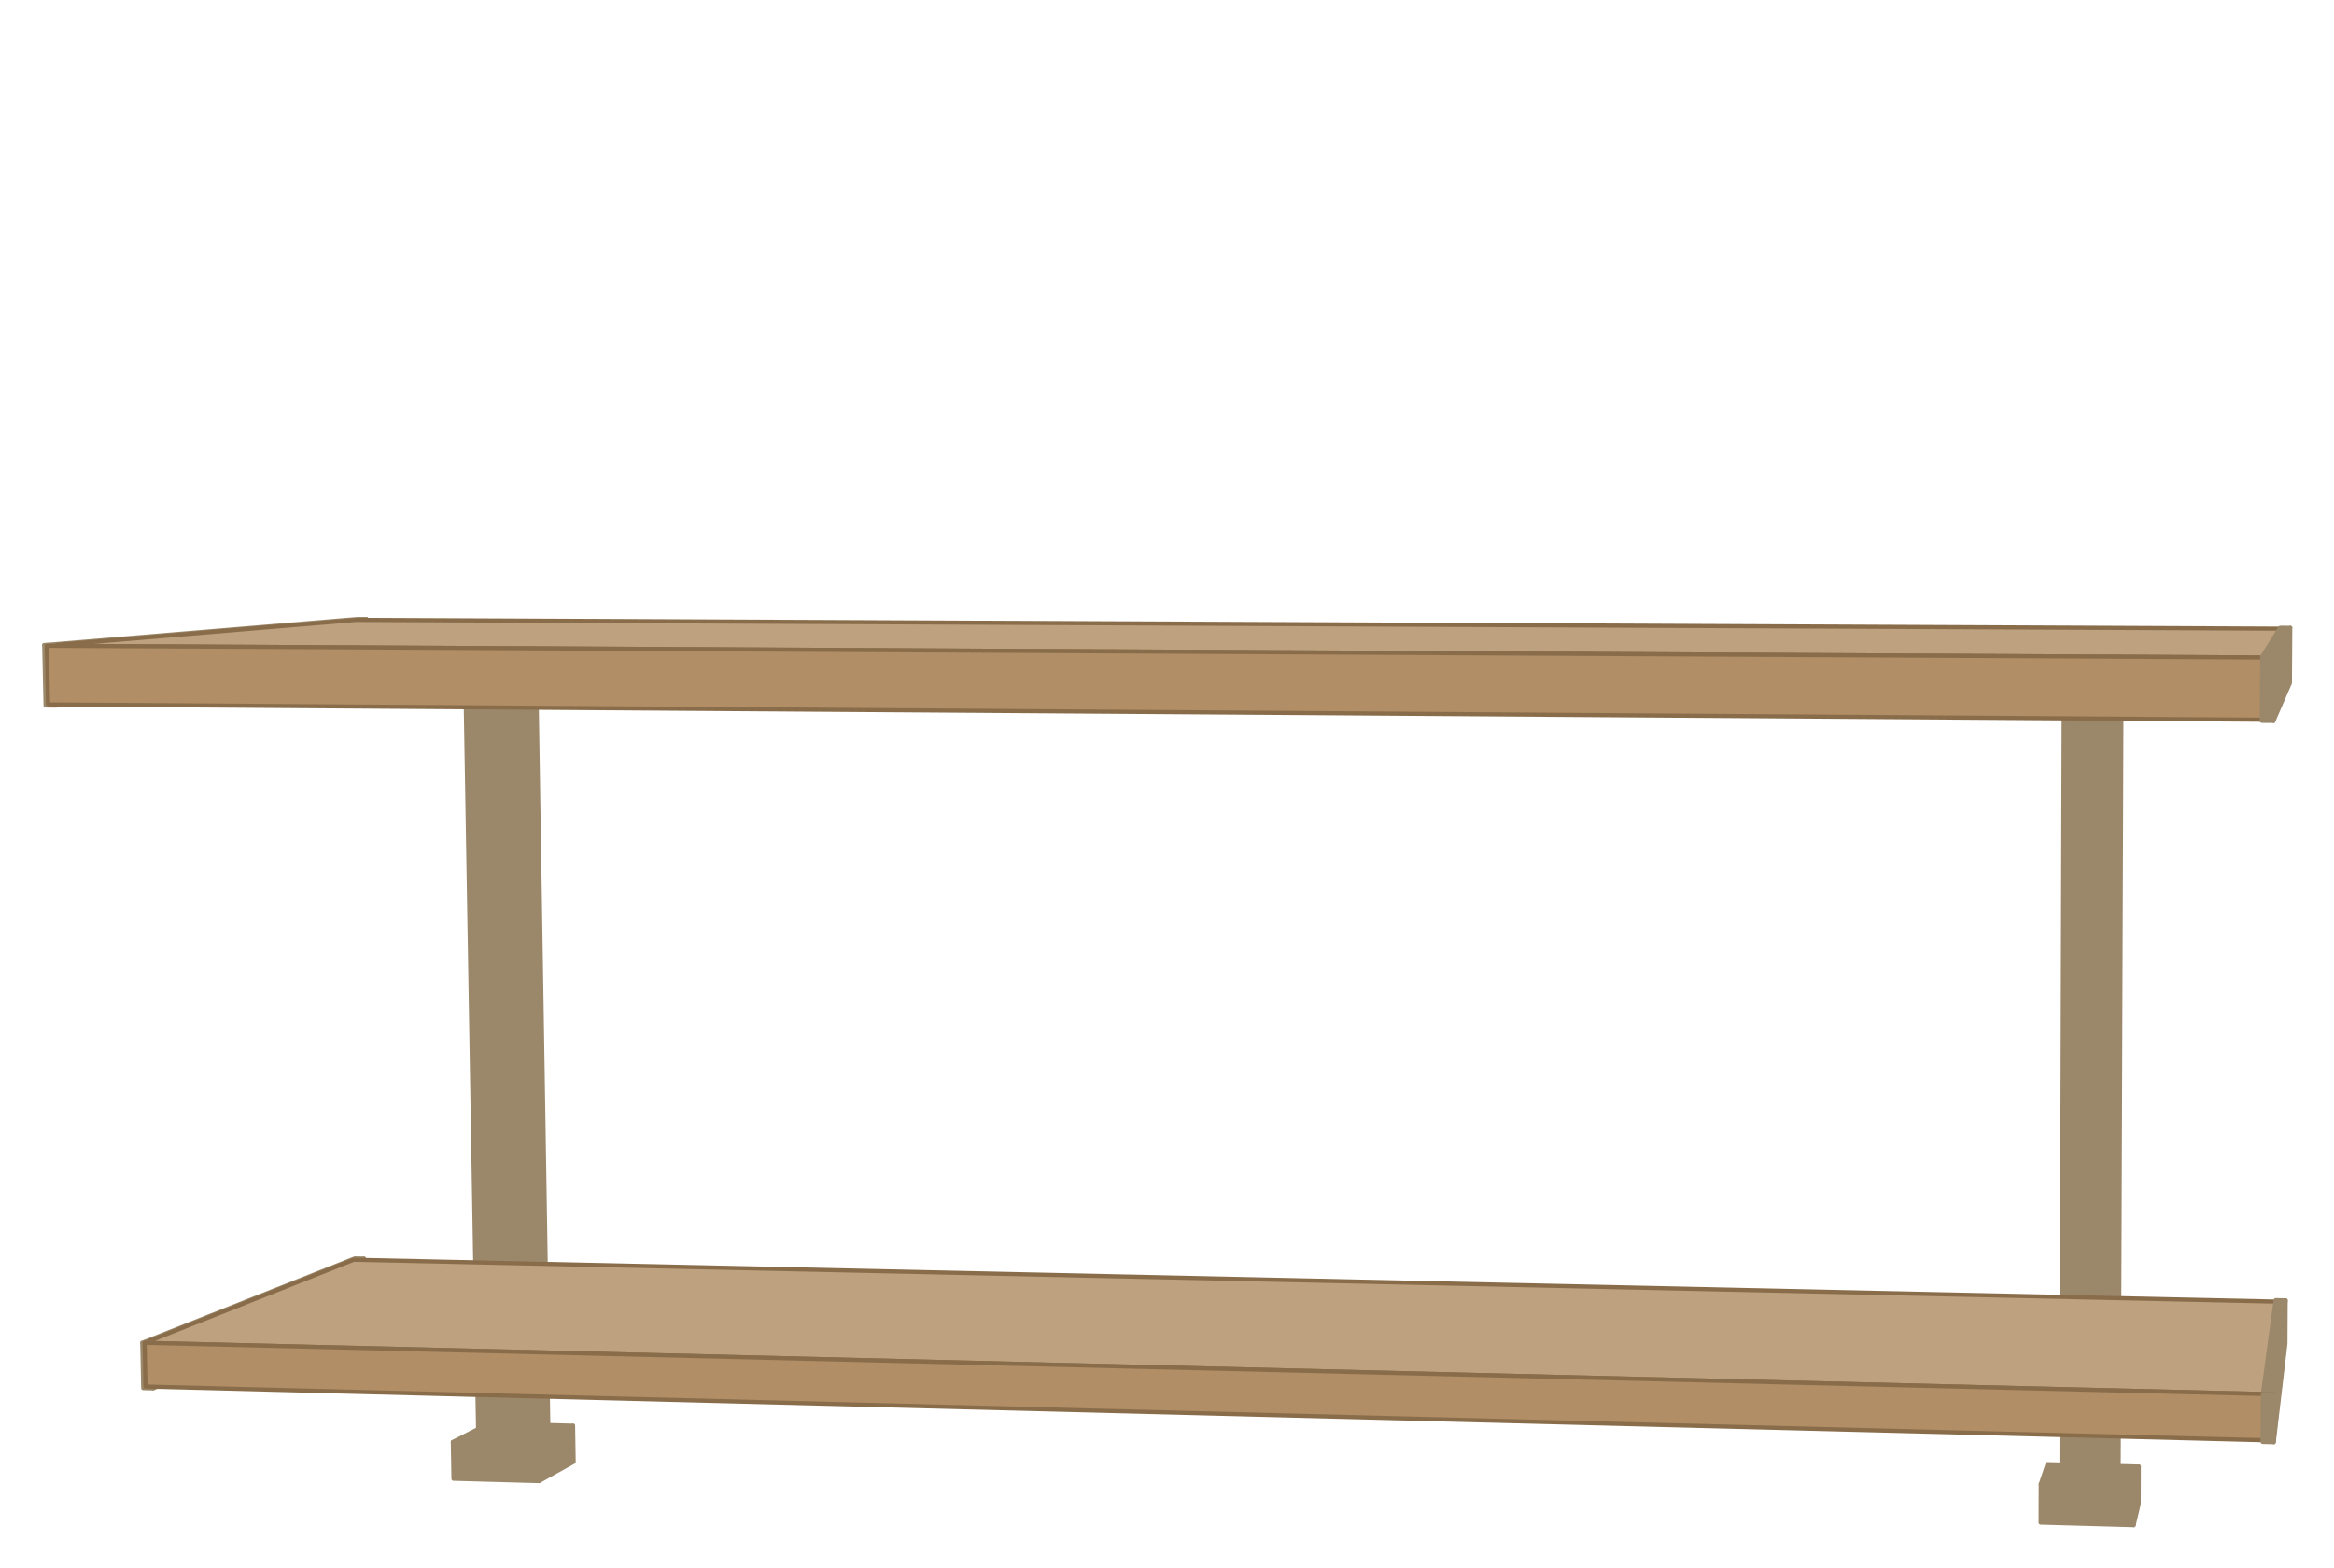
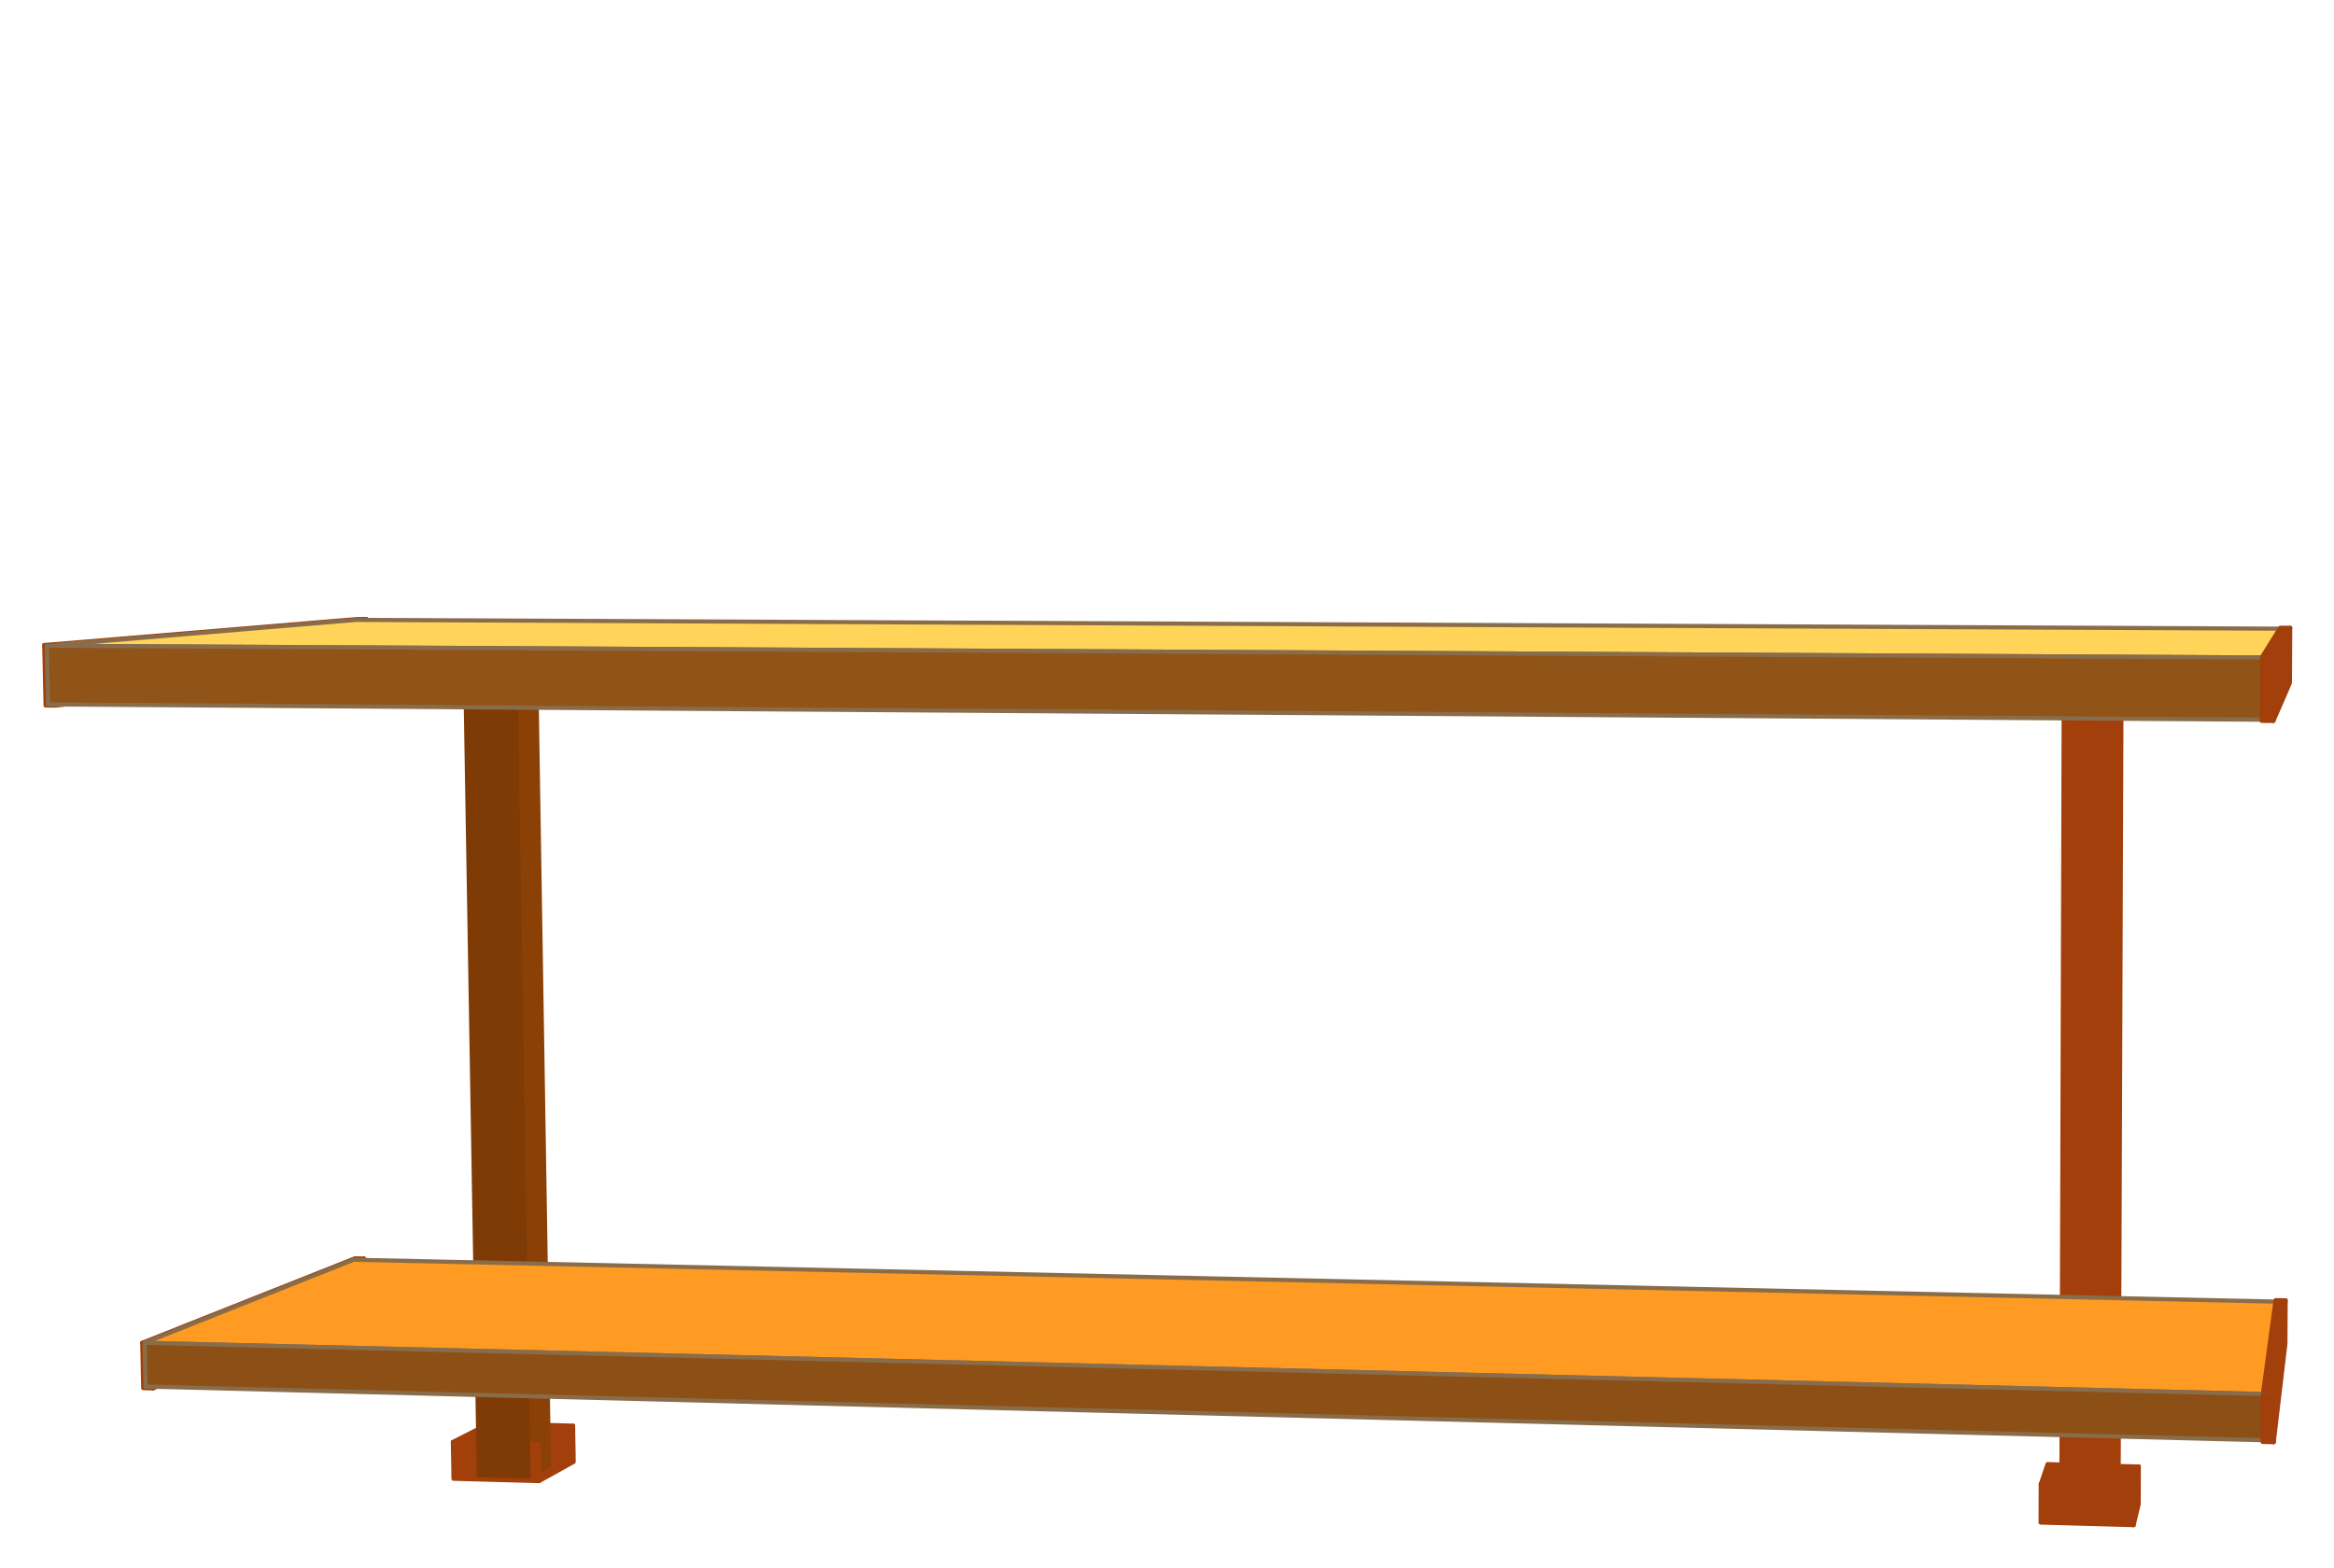
<svg xmlns="http://www.w3.org/2000/svg" viewBox="123 215 762 512" role="img" aria-label="Musings shelf illustration">
  <g data-part="shelf" style="--order:0">
-     <polygon points="282.65,679.87 270.85,685.91 298.8,686.65 310.1,680.59" fill="#9b886b" stroke="#9b886b" stroke-width="1.35" stroke-linejoin="round" />
-     <polygon points="310.29,692.39 310.1,680.59 298.8,686.65 298.99,698.68" fill="#9b886b" stroke="#9b886b" stroke-width="1.35" stroke-linejoin="round" />
-     <polygon points="283.3,640.82 273.48,645.24 296.77,645.78 306.25,641.35" fill="#9b886b" stroke="#9b886b" stroke-width="1.35" stroke-linejoin="round" />
-     <polygon points="306.47,655.58 306.25,641.35 296.77,645.78 297.01,660.23" fill="#9b886b" stroke="#9b886b" stroke-width="1.35" stroke-linejoin="round" />
-     <polygon points="302.22,693.53 297.93,426.81 291.17,427.54 295.57,697.19" fill="#9b886b" stroke="#9b886b" stroke-width="1.35" stroke-linejoin="round" />
-     <polygon points="273.73,659.66 297.01,660.23 296.77,645.78 273.48,645.24" fill="#9b886b" stroke="#9b886b" stroke-width="1.35" stroke-linejoin="round" />
-     <polygon points="271.06,697.91 298.99,698.68 298.8,686.65 270.85,685.91" fill="#9b886b" stroke="#9b886b" stroke-width="1.35" stroke-linejoin="round" />
-     <polygon points="281.7,426.73 274.77,427.45 291.17,427.54 297.93,426.81" fill="#9b886b" stroke="#9b886b" stroke-width="1.35" stroke-linejoin="round" />
-     <polygon points="279.34,696.75 295.57,697.19 291.17,427.54 274.77,427.45" fill="#9b886b" stroke="#9b886b" stroke-width="1.35" stroke-linejoin="round" />
-     <polygon points="242.06,639.43 241.82,626.01 172.69,653.59 173,668.4" fill="#9b886b" stroke="#9b886b" stroke-width="1.35" stroke-linejoin="round" />
-     <polygon points="238.87,625.94 169.45,653.51 172.69,653.59 241.82,626.01" fill="#9b886b" stroke="#9b886b" stroke-width="1.35" stroke-linejoin="round" />
-     <polygon points="791.48,693.15 789.26,699.72 819.64,700.52 821.27,693.93" fill="#9b886b" stroke="#9b886b" stroke-width="1.35" stroke-linejoin="round" />
-     <polygon points="821.23,706.23 821.27,693.93 819.64,700.52 819.59,713.06" fill="#9b886b" stroke="#9b886b" stroke-width="1.35" stroke-linejoin="round" />
-     <polygon points="793.89,652.52 792.08,657.31 817.4,657.9 818.81,653.09" fill="#9b886b" stroke="#9b886b" stroke-width="1.35" stroke-linejoin="round" />
-     <polygon points="818.75,667.9 818.81,653.09 817.4,657.9 817.35,672.96" fill="#9b886b" stroke="#9b886b" stroke-width="1.35" stroke-linejoin="round" />
-     <polygon points="814.65,707.46 815.66,429.57 814.64,430.36 813.63,711.44" fill="#9b886b" stroke="#9b886b" stroke-width="1.35" stroke-linejoin="round" />
-     <polygon points="792.04,672.34 817.35,672.96 817.4,657.9 792.08,657.31" fill="#9b886b" stroke="#9b886b" stroke-width="1.35" stroke-linejoin="round" />
-     <polygon points="789.22,712.22 819.59,713.06 819.64,700.52 789.26,699.72" fill="#9b886b" stroke="#9b886b" stroke-width="1.35" stroke-linejoin="round" />
-     <polygon points="798.03,429.47 796.8,430.26 814.64,430.36 815.66,429.57" fill="#9b886b" stroke="#9b886b" stroke-width="1.35" stroke-linejoin="round" />
-     <polygon points="795.98,710.95 813.63,711.44 814.64,430.36 796.8,430.26" fill="#9b886b" stroke="#9b886b" stroke-width="1.35" stroke-linejoin="round" />
-     <polygon points="242.95,434.28 242.64,417.17 140.83,425.68 141.27,445.41" fill="#9b886b" stroke="#9b886b" stroke-width="1.35" stroke-linejoin="round" />
-     <polygon points="239.68,417.16 137.45,425.66 140.83,425.68 242.64,417.17" fill="#9b886b" stroke="#9b886b" stroke-width="1.35" stroke-linejoin="round" />
-     <polygon points="238.47,626.39 170.21,653.52 865.31,670.32 869.05,640.13" fill="#bea17e" stroke="#896d4b" stroke-width="1.35" stroke-linejoin="round" />
-     <polygon points="239.29,417.44 138.27,425.88 865.23,429.74 870.55,420.32" fill="#bea17e" stroke="#896d4b" stroke-width="1.35" stroke-linejoin="round" />
-     <polygon points="169.76,668.32 173,668.4 172.69,653.59 169.45,653.51" fill="#9b886b" stroke="#9b886b" stroke-width="1.35" stroke-linejoin="round" />
+     <polygon points="282.65,679.87 270.85,685.91 298.8,686.65 310.1,680.59" fill="#a23f0b" stroke="#a23f0b" stroke-width="1.35" stroke-linejoin="round" />
+     <polygon points="310.29,692.39 310.1,680.59 298.8,686.65 298.99,698.68" fill="#a23f0b" stroke="#a23f0b" stroke-width="1.35" stroke-linejoin="round" />
+     <polygon points="283.3,640.82 273.48,645.24 296.77,645.78 306.25,641.35" fill="#a23f0b" stroke="#a23f0b" stroke-width="1.35" stroke-linejoin="round" />
+     <polygon points="306.47,655.58 306.25,641.35 296.77,645.78 297.01,660.23" fill="#a23f0b" stroke="#a23f0b" stroke-width="1.35" stroke-linejoin="round" />
+     <polygon points="302.22,693.53 297.93,426.81 291.17,427.54 295.57,697.19" fill="#8b4106" stroke="#8b4106" stroke-width="1.35" stroke-linejoin="round" />
+     <polygon points="273.73,659.66 297.01,660.23 296.77,645.78 273.48,645.24" fill="#a23f0b" stroke="#a23f0b" stroke-width="1.35" stroke-linejoin="round" />
+     <polygon points="271.06,697.91 298.99,698.68 298.8,686.65 270.85,685.91" fill="#a23f0b" stroke="#a23f0b" stroke-width="1.35" stroke-linejoin="round" />
+     <polygon points="281.7,426.73 274.77,427.45 291.17,427.54 297.93,426.81" fill="#a23f0b" stroke="#a23f0b" stroke-width="1.35" stroke-linejoin="round" />
+     <polygon points="279.34,696.75 295.57,697.19 291.17,427.54 274.77,427.45" fill="#7f3b06" stroke="#7f3b06" stroke-width="1.35" stroke-linejoin="round" />
+     <polygon points="242.06,639.43 241.82,626.01 172.69,653.59 173,668.4" fill="#a23f0b" stroke="#a23f0b" stroke-width="1.35" stroke-linejoin="round" />
+     <polygon points="238.87,625.94 169.45,653.51 172.69,653.59 241.82,626.01" fill="#a23f0b" stroke="#a23f0b" stroke-width="1.35" stroke-linejoin="round" />
+     <polygon points="791.48,693.15 789.26,699.72 819.64,700.52 821.27,693.93" fill="#a23f0b" stroke="#a23f0b" stroke-width="1.35" stroke-linejoin="round" />
+     <polygon points="821.23,706.23 821.27,693.93 819.64,700.52 819.59,713.06" fill="#a23f0b" stroke="#a23f0b" stroke-width="1.35" stroke-linejoin="round" />
+     <polygon points="793.89,652.52 792.08,657.31 817.4,657.9 818.81,653.09" fill="#a23f0b" stroke="#a23f0b" stroke-width="1.35" stroke-linejoin="round" />
+     <polygon points="818.75,667.9 818.81,653.09 817.4,657.9 817.35,672.96" fill="#a23f0b" stroke="#a23f0b" stroke-width="1.35" stroke-linejoin="round" />
+     <polygon points="814.65,707.46 815.66,429.57 814.64,430.36 813.63,711.44" fill="#a23f0b" stroke="#a23f0b" stroke-width="1.35" stroke-linejoin="round" />
+     <polygon points="792.04,672.34 817.35,672.96 817.4,657.9 792.08,657.31" fill="#a23f0b" stroke="#a23f0b" stroke-width="1.35" stroke-linejoin="round" />
+     <polygon points="789.22,712.22 819.59,713.06 819.64,700.52 789.26,699.72" fill="#a23f0b" stroke="#a23f0b" stroke-width="1.35" stroke-linejoin="round" />
+     <polygon points="798.03,429.47 796.8,430.26 814.64,430.36 815.66,429.57" fill="#a23f0b" stroke="#a23f0b" stroke-width="1.35" stroke-linejoin="round" />
+     <polygon points="795.98,710.95 813.63,711.44 814.64,430.36 796.8,430.26" fill="#a23f0b" stroke="#a23f0b" stroke-width="1.35" stroke-linejoin="round" />
+     <polygon points="242.95,434.28 242.64,417.17 140.83,425.68 141.27,445.41" fill="#a23f0b" stroke="#a23f0b" stroke-width="1.35" stroke-linejoin="round" />
+     <polygon points="239.68,417.16 137.45,425.66 140.83,425.68 242.64,417.17" fill="#a23f0b" stroke="#a23f0b" stroke-width="1.35" stroke-linejoin="round" />
+     <polygon points="238.47,626.39 170.21,653.52 865.31,670.32 869.05,640.13" fill="#ff9a23" stroke="#896d4b" stroke-width="1.35" stroke-linejoin="round" />
+     <polygon points="239.29,417.44 138.27,425.88 865.23,429.74 870.55,420.32" fill="#ffd458" stroke="#896d4b" stroke-width="1.35" stroke-linejoin="round" />
+     <polygon points="169.76,668.32 173,668.4 172.69,653.59 169.45,653.51" fill="#a23f0b" stroke="#a23f0b" stroke-width="1.35" stroke-linejoin="round" />
    <polygon points="868.97,653.76 869.05,640.13 865.31,670.32 865.22,685.42" fill="#896d4b" stroke="#896d4b" stroke-width="1.35" stroke-linejoin="round" />
-     <polygon points="869.13,653.77 869.21,639.66 865.41,670.33 865.32,685.98" fill="#9b886b" stroke="#9b886b" stroke-width="1.35" stroke-linejoin="round" />
-     <polygon points="865.94,639.59 861.79,670.25 865.41,670.33 869.21,639.66" fill="#9b886b" stroke="#9b886b" stroke-width="1.35" stroke-linejoin="round" />
+     <polygon points="869.13,653.77 869.21,639.66 865.41,670.33 865.32,685.98" fill="#a23f0b" stroke="#a23f0b" stroke-width="1.35" stroke-linejoin="round" />
+     <polygon points="865.94,639.59 861.79,670.25 865.41,670.33 869.21,639.66" fill="#a23f0b" stroke="#a23f0b" stroke-width="1.35" stroke-linejoin="round" />
    <polygon points="870.45,437.83 870.55,420.32 865.23,429.74 865.12,450.06" fill="#896d4b" stroke="#896d4b" stroke-width="1.35" stroke-linejoin="round" />
-     <polygon points="870.6,438.02 870.71,420.03 865.34,429.51 865.22,450.43" fill="#9b886b" stroke="#9b886b" stroke-width="1.35" stroke-linejoin="round" />
-     <polygon points="867.44,420.01 861.54,429.49 865.34,429.51 870.71,420.03" fill="#9b886b" stroke="#9b886b" stroke-width="1.35" stroke-linejoin="round" />
-     <polygon points="170.51,667.8 865.22,685.42 865.31,670.32 170.21,653.52" fill="#b18e65" stroke="#896d4b" stroke-width="1.35" stroke-linejoin="round" />
-     <polygon points="137.89,445.39 141.27,445.41 140.83,425.68 137.45,425.66" fill="#9b886b" stroke="#9b886b" stroke-width="1.35" stroke-linejoin="round" />
-     <polygon points="861.7,685.89 865.32,685.98 865.41,670.33 861.79,670.25" fill="#9b886b" stroke="#9b886b" stroke-width="1.35" stroke-linejoin="round" />
-     <polygon points="138.7,445.04 865.12,450.06 865.23,429.74 138.27,425.88" fill="#b18e65" stroke="#896d4b" stroke-width="1.35" stroke-linejoin="round" />
-     <polygon points="861.43,450.41 865.22,450.43 865.34,429.51 861.54,429.49" fill="#9b886b" stroke="#9b886b" stroke-width="1.35" stroke-linejoin="round" />
+     <polygon points="870.6,438.02 870.71,420.03 865.34,429.51 865.22,450.43" fill="#a23f0b" stroke="#a23f0b" stroke-width="1.35" stroke-linejoin="round" />
+     <polygon points="867.44,420.01 861.54,429.49 865.34,429.51 870.71,420.03" fill="#a23f0b" stroke="#a23f0b" stroke-width="1.35" stroke-linejoin="round" />
+     <polygon points="170.51,667.8 865.22,685.42 865.31,670.32 170.21,653.52" fill="#8c4f16" stroke="#896d4b" stroke-width="1.35" stroke-linejoin="round" />
+     <polygon points="137.89,445.39 141.27,445.41 140.83,425.68 137.45,425.66" fill="#a23f0b" stroke="#a23f0b" stroke-width="1.35" stroke-linejoin="round" />
+     <polygon points="861.7,685.89 865.32,685.98 865.41,670.33 861.79,670.25" fill="#a23f0b" stroke="#a23f0b" stroke-width="1.35" stroke-linejoin="round" />
+     <polygon points="138.7,445.04 865.12,450.06 865.23,429.74 138.27,425.88" fill="#905318" stroke="#896d4b" stroke-width="1.35" stroke-linejoin="round" />
+     <polygon points="861.43,450.41 865.22,450.43 865.34,429.51 861.54,429.49" fill="#a23f0b" stroke="#a23f0b" stroke-width="1.35" stroke-linejoin="round" />
  </g>
</svg>
